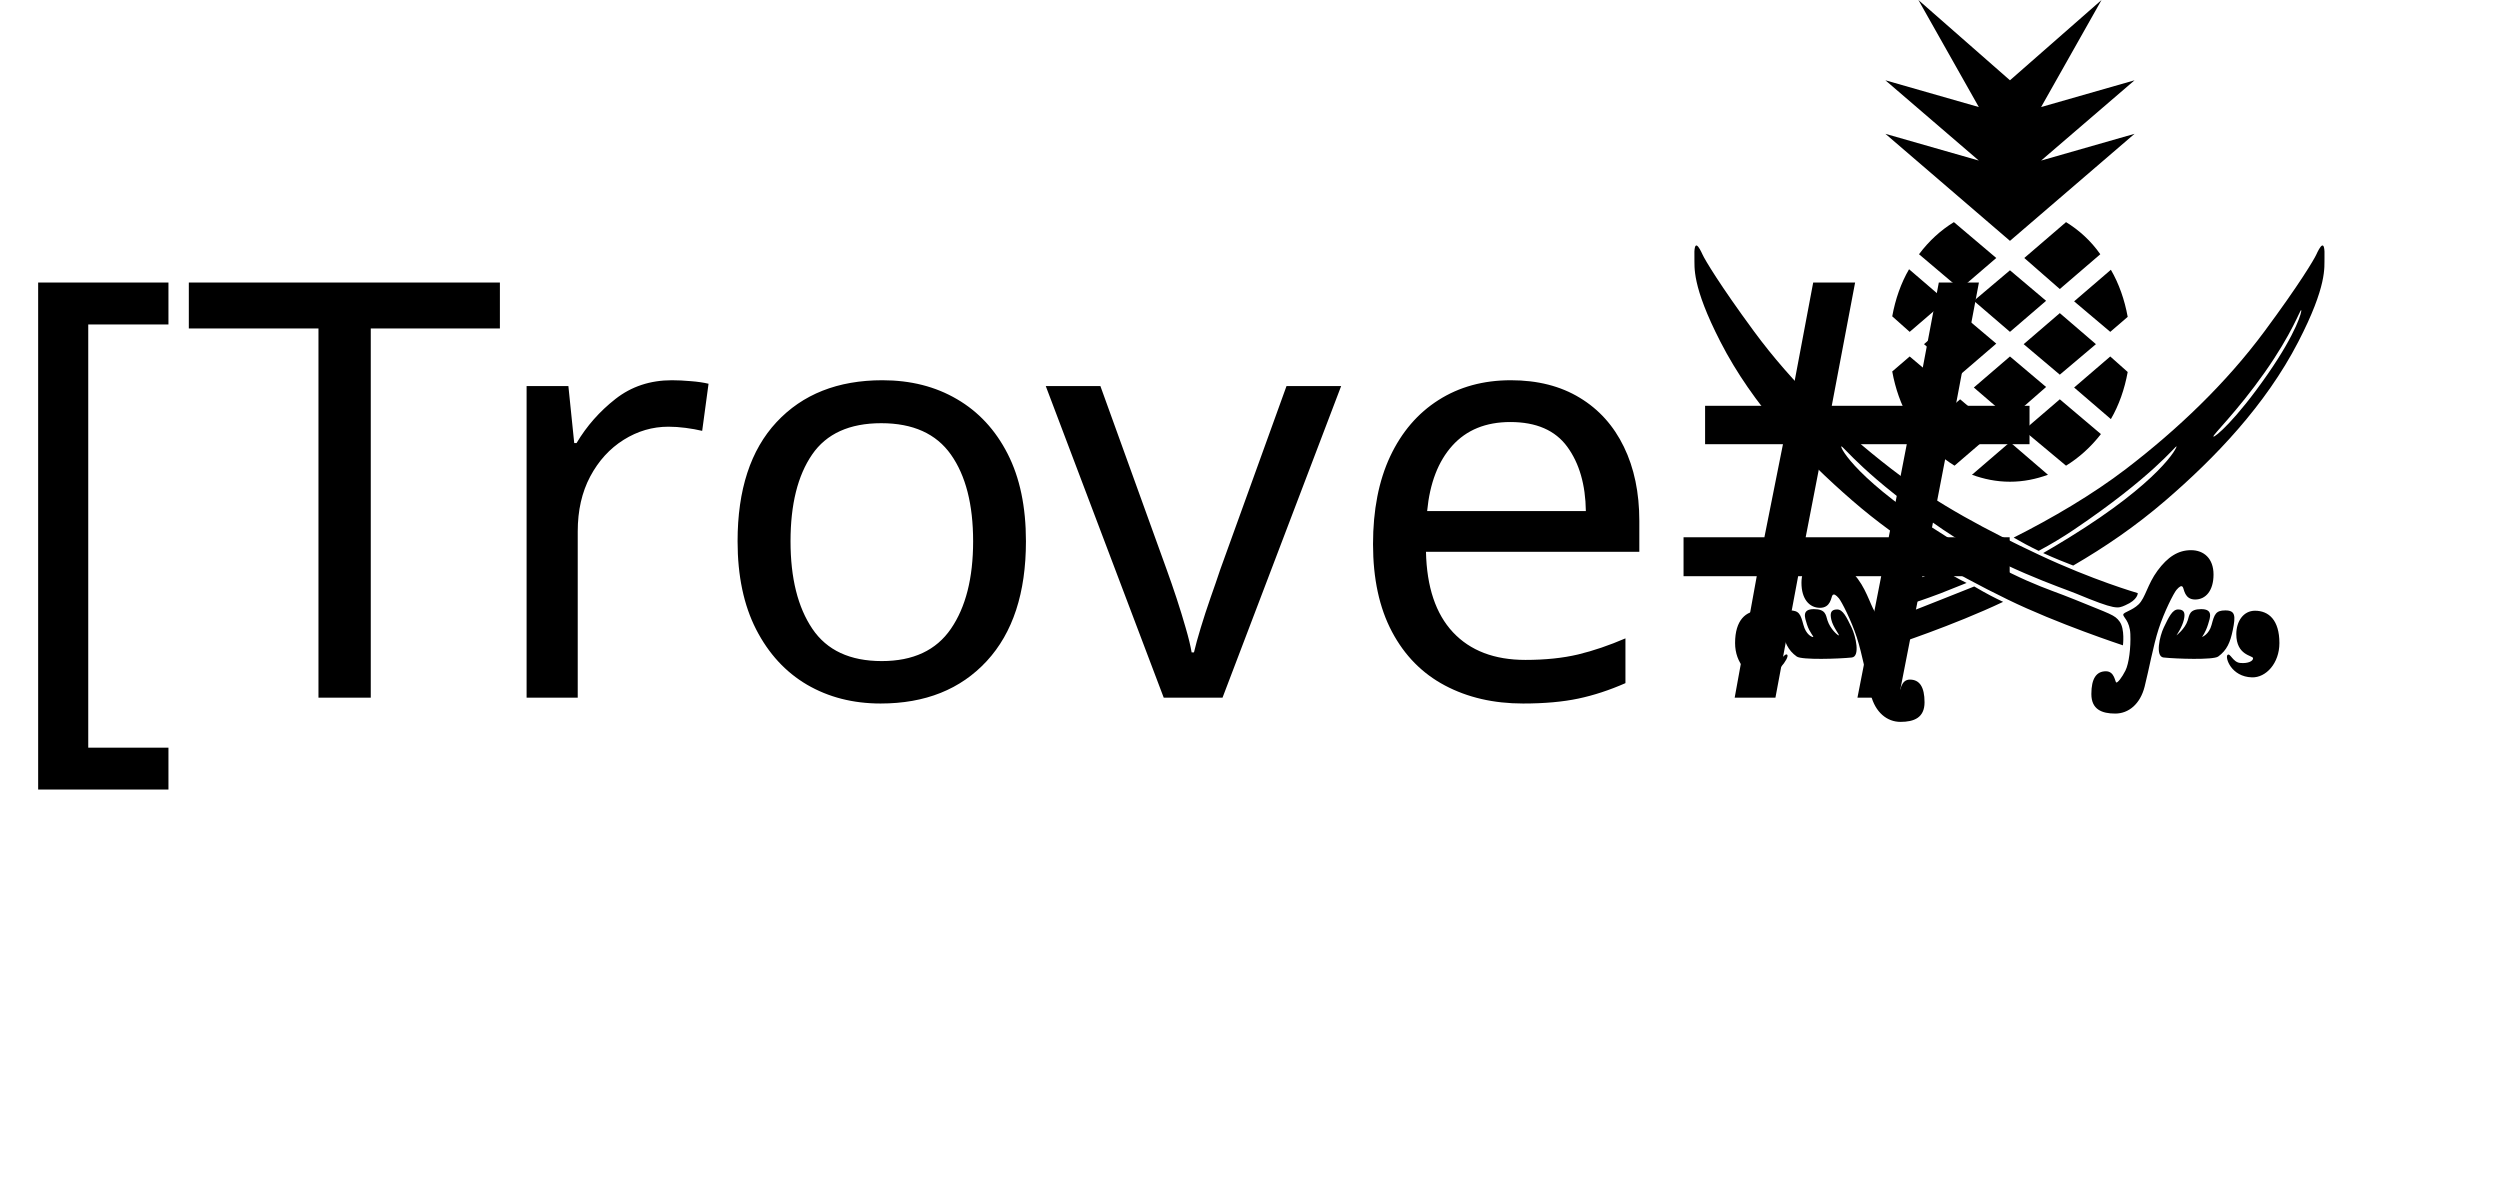
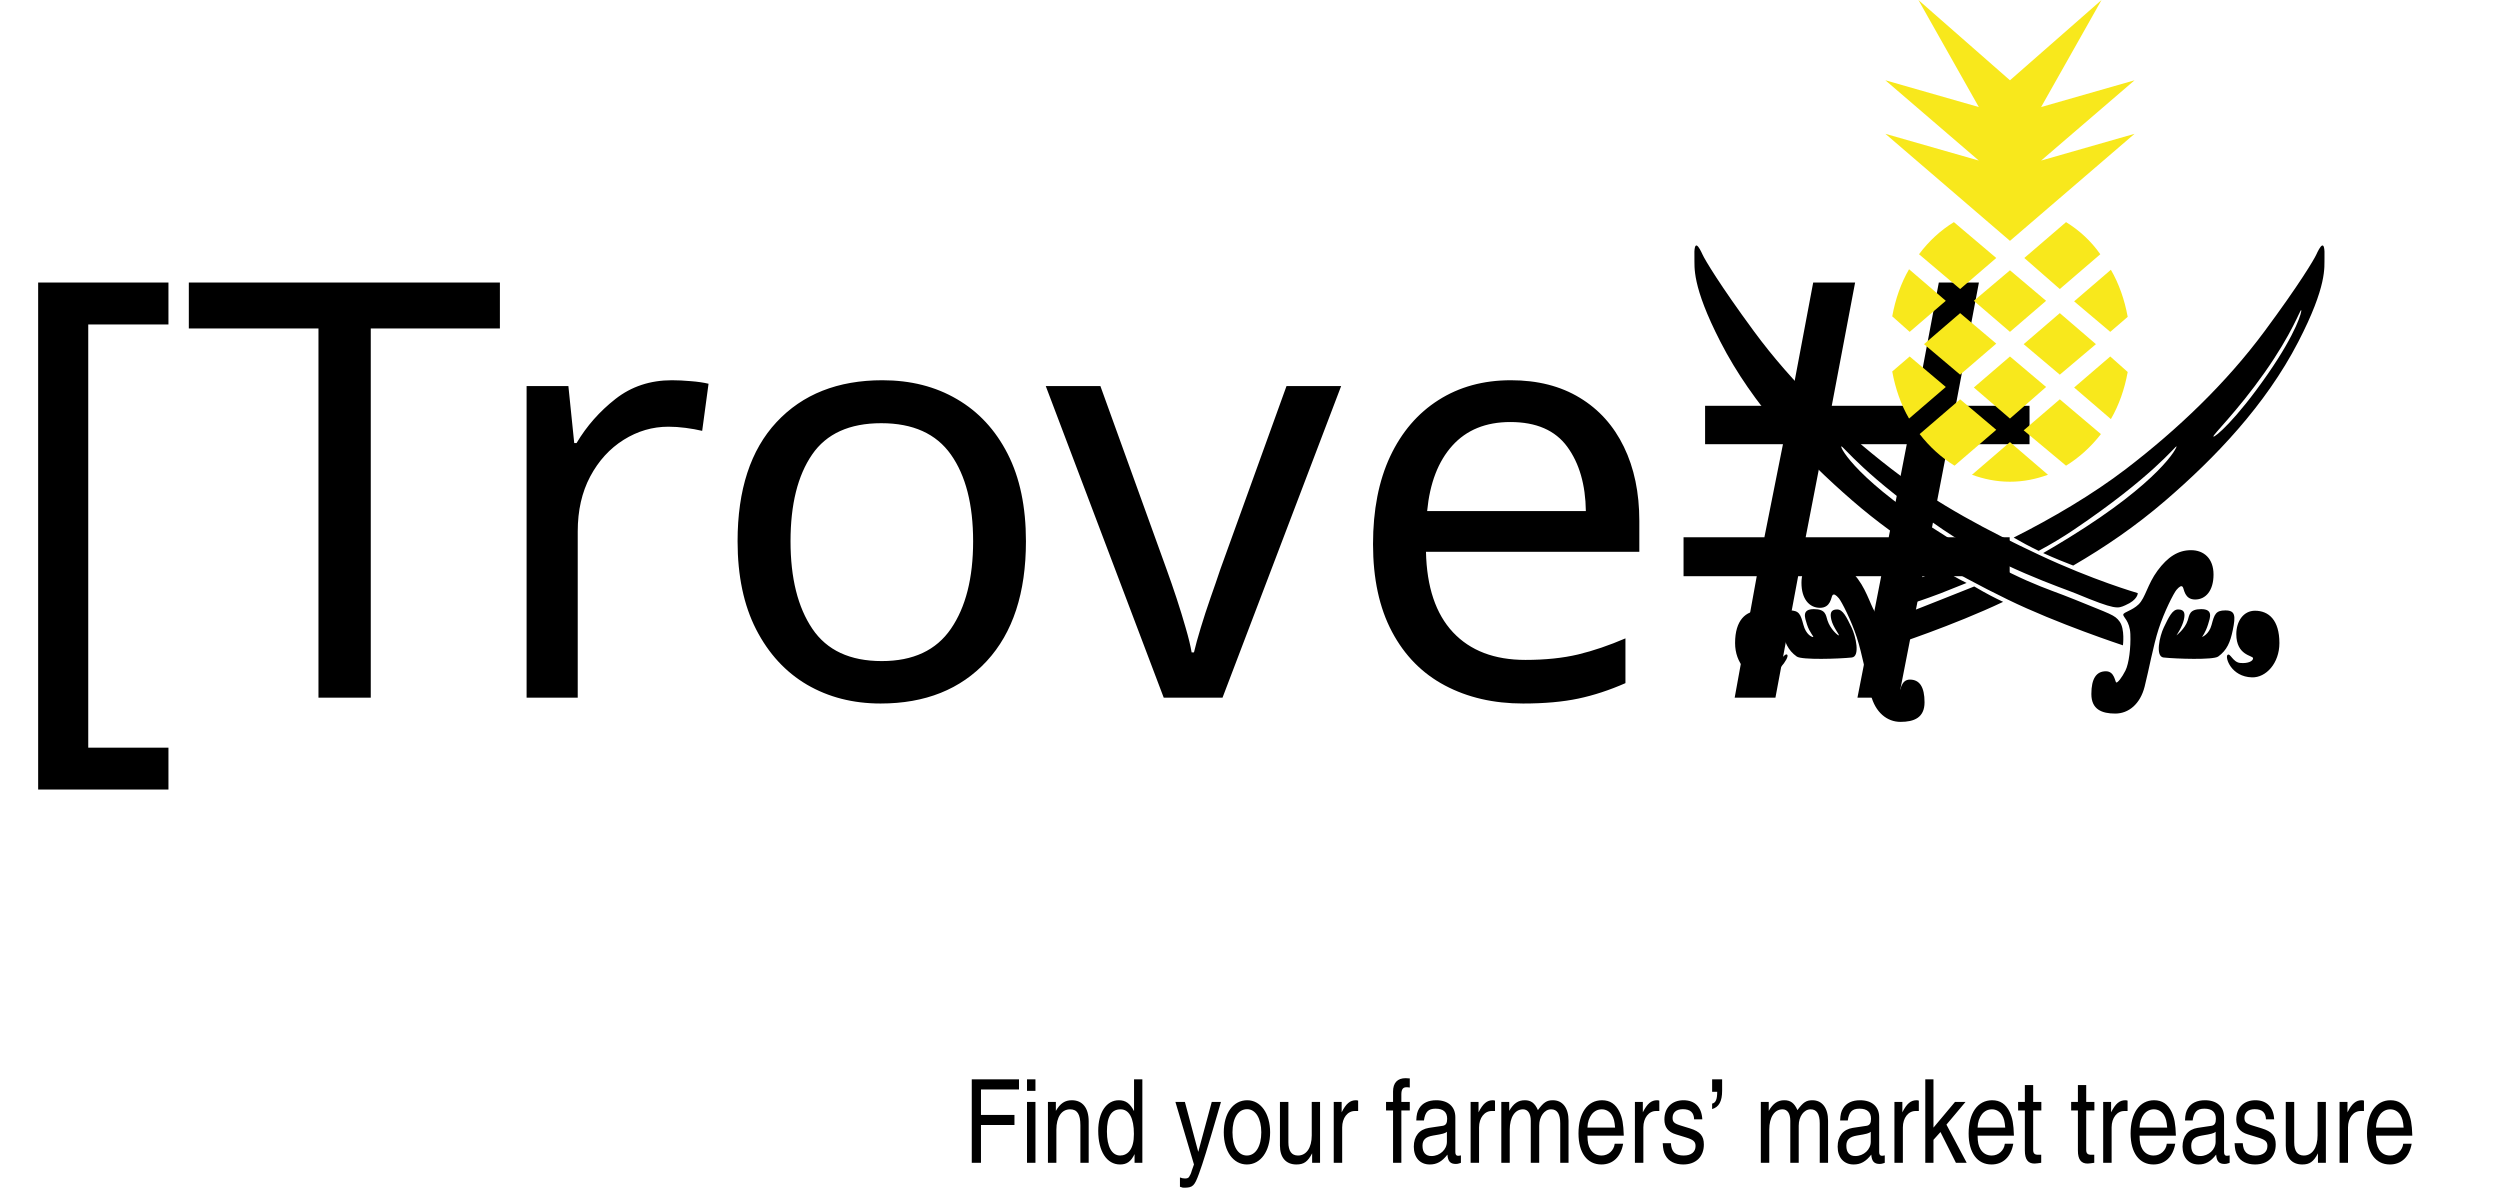
<svg xmlns="http://www.w3.org/2000/svg" width="301px" height="144px" viewBox="0 0 301 144" version="1.1">
  <defs />
  <g id="Page-1" stroke="none" stroke-width="1" fill="none" fill-rule="evenodd">
-     <g id="Group" transform="translate(-1, 0)" fill="#000000">
-       <text id="[Trove#" font-family="Bucanera-FFP, Bucanera" font-size="70" font-weight="normal">
+     <g id="Group" transform="translate(-1, 0)">
+       <text id="[Trove#" font-family="Bucanera-FFP, Bucanera" font-size="70" font-weight="normal" fill="#000000">
        <tspan x="0" y="84">[Trove#</tspan>
      </text>
-       <g id="Layer-1" transform="translate(205, 29)">
+       <g id="Layer-1" transform="translate(205, 29)" fill="#000000">
        <g id="layer1">
          <path d="M75.868,2.063 C75.83,3.142 76.235,5.342 72.705,12.169 C68.762,19.796 62.682,26.133 56.72,31.263 C53.124,34.358 49.44,36.871 45.615,39.093 C44.619,38.717 43.394,38.221 42.024,37.601 C42.014,37.598 42.006,37.592 41.997,37.589 C42.947,37.042 43.974,36.431 45.098,35.737 C56.108,28.948 58.148,24.855 58.053,24.744 C57.957,24.633 55.188,28.37 45.698,34.773 C44.316,35.705 42.899,36.552 41.456,37.322 C40.388,36.81 39.34,36.252 38.445,35.726 C43.054,33.409 47.966,30.528 51.991,27.444 C58.186,22.699 64.017,17.14 68.642,10.896 C72.867,5.193 74.604,2.256 74.87,1.677 C75.288,0.767 75.96,-0.486 75.868,2.063 L75.868,2.063 Z M73.06,8.338 C72.927,8.286 71.995,11.115 68.664,15.846 C65.341,20.568 62.359,23.406 62.492,23.561 C62.626,23.715 65.172,21.621 69.064,16 C72.565,10.944 73.194,8.389 73.06,8.338 L73.06,8.338 Z M53.386,42.41 C53.386,42.41 53.436,43.209 51.881,43.876 C50.966,44.269 50.792,44.475 45.916,42.449 C44.448,41.839 36.447,39.187 29.953,34.773 C20.533,28.37 17.851,24.595 17.691,24.744 C17.531,24.892 19.62,28.948 30.548,35.737 C39.196,41.11 42.215,41.716 45.784,43.181 C50.161,44.978 50.609,45.017 51.205,45.844 C51.854,46.745 51.601,48.698 51.601,48.698 C51.601,48.698 43.665,46.085 37.72,43.181 C31.078,39.938 24.929,36.393 19.013,31.263 C13.097,26.133 7.062,19.796 3.148,12.169 C-0.355,5.342 0.047,3.142 0.008,2.063 C-0.083,-0.486 0.584,0.767 1,1.677 C1.264,2.256 2.987,5.193 7.18,10.896 C11.771,17.14 17.558,22.699 23.706,27.444 C29.35,31.799 35.498,34.97 41.428,37.764 C47.99,40.858 53.386,42.41 53.386,42.41 L53.386,42.41 Z M7.867,44.532 C9.268,44.532 10.132,45.804 10.132,47.347 C10.132,49.934 8.143,49.796 8.101,50.24 C8.058,50.685 8.681,50.998 9.666,50.819 C10.334,50.697 10.942,49.509 11.198,49.855 C11.453,50.2 9.802,52.555 8.234,52.555 C6.536,52.555 4.904,50.858 4.904,48.427 C4.903,45.65 6.202,44.532 7.867,44.532 L7.867,44.532 Z M11.464,44.493 C12.623,44.493 12.792,44.962 13.129,46.228 C13.444,47.413 14.143,47.704 14.295,47.695 C14.447,47.685 13.869,47.17 13.562,46.19 C13.295,45.342 12.907,44.339 14.395,44.339 C15.828,44.339 15.821,45.048 16.026,45.689 C16.359,46.73 17.256,47.511 17.392,47.502 C17.527,47.492 16.692,46.499 16.492,45.611 C16.339,44.93 16.357,44.377 17.192,44.377 C17.891,44.377 18.324,45.304 18.923,46.538 C19.446,47.614 19.98,50.054 18.957,50.163 C17.444,50.324 12.935,50.478 12.33,50.048 C11.26,49.286 10.865,48.312 10.565,46.885 C10.2,45.149 10.241,44.493 11.464,44.493 L11.464,44.493 Z M16.626,42.677 C16.459,42.909 16.426,44.181 15.127,44.181 C13.828,44.181 12.896,43.102 12.896,41.173 C12.896,39.245 14.062,38.241 15.626,38.241 C17.192,38.241 18.457,39.051 19.689,40.709 C20.911,42.354 21.34,44.348 21.954,44.953 C22.843,45.828 24.053,45.601 24.138,45.798 C24.224,45.996 23.019,46.65 23.038,48.518 C23.055,50.139 23.152,51.896 23.586,52.746 C24.019,53.593 24.518,54.21 24.685,54.172 C24.851,54.133 24.884,52.823 25.95,52.823 C27.116,52.823 27.715,53.709 27.715,55.561 C27.715,57.412 26.449,57.914 24.818,57.914 C23.186,57.914 21.787,56.757 21.255,54.674 C20.722,52.591 20.222,49.774 19.556,47.73 C18.89,45.687 17.725,43.41 17.392,43.024 C17.059,42.639 16.792,42.446 16.626,42.677 L16.626,42.677 Z M24.033,43.925 C22.366,43.807 22.215,42.41 22.215,42.41 C22.215,42.41 25.434,41.311 29.91,39.523 C31.009,40.245 31.593,40.605 32.778,41.188 C31.132,41.831 30.109,42.263 29.613,42.449 C25.761,43.895 25.047,43.997 24.033,43.925 L24.033,43.925 Z M37.177,43.464 C31.138,46.326 23.885,48.698 23.885,48.698 C23.885,48.698 23.631,46.745 24.285,45.844 C24.984,44.879 26.15,44.648 29.746,43.181 C31.086,42.636 32.19,42.208 33.698,41.61 C35.354,42.583 36.146,42.968 37.177,43.464 L37.177,43.464 Z M49.552,51.822 C50.611,51.822 50.642,53.133 50.808,53.172 C50.973,53.21 51.469,52.593 51.899,51.745 C52.328,50.896 52.56,48.964 52.495,47.345 C52.428,45.725 51.58,45.28 51.644,44.984 C51.707,44.687 52.713,44.515 53.486,43.768 C54.31,42.971 54.554,41.354 55.766,39.709 C56.989,38.051 58.245,37.241 59.798,37.241 C61.351,37.241 62.508,38.245 62.508,40.173 C62.508,42.102 61.583,43.181 60.293,43.181 C59.005,43.181 58.972,41.909 58.806,41.677 C58.641,41.446 58.376,41.639 58.046,42.024 C57.716,42.41 56.559,44.686 55.898,46.73 C55.237,48.774 54.741,51.591 54.212,53.674 C53.684,55.757 52.295,56.914 50.675,56.914 C49.056,56.914 47.8,56.412 47.8,54.561 C47.8,52.709 48.395,51.822 49.552,51.822 L49.552,51.822 Z M58.245,44.377 C59.073,44.377 59.091,44.93 58.939,45.611 C58.74,46.499 58.046,47.502 58.046,47.502 C58.046,47.502 59.071,46.73 59.402,45.689 C59.605,45.048 59.598,44.339 61.021,44.339 C62.498,44.339 62.111,45.342 61.847,46.19 C61.542,47.17 61.12,47.695 61.12,47.695 C61.12,47.695 61.964,47.413 62.277,46.228 C62.611,44.962 62.779,44.493 63.929,44.493 C65.143,44.493 65.183,45.149 64.822,46.885 C64.524,48.312 64.132,49.286 63.069,50.048 C62.469,50.478 57.994,50.324 56.493,50.163 C55.477,50.054 56.007,47.614 56.526,46.538 C57.121,45.304 57.551,44.377 58.245,44.377 L58.245,44.377 Z M65.714,50.819 C66.7,50.913 67.3,50.574 67.267,50.24 C67.236,49.907 65.251,49.934 65.251,47.347 C65.251,45.804 66.109,44.532 67.499,44.532 C69.152,44.532 70.44,45.65 70.44,48.427 C70.44,50.858 68.821,52.605 67.135,52.555 C64.62,52.481 63.874,50.151 64.193,49.855 C64.513,49.558 64.827,50.735 65.714,50.819 L65.714,50.819 Z" id="svg_7" />
        </g>
      </g>
-       <path d="M228,16.111 L239.25,19.333 L228,9.667 L239.25,12.889 L231.975,0 L243,9.667 L254.025,0 L246.75,12.889 L258,9.667 L246.75,19.333 L258,16.111 L243,29 L228,16.111 L228,16.111 Z M232.65,41.438 L237,45.111 L241.35,41.373 L237,37.7 L232.65,41.438 L232.65,41.438 Z M232.05,30.611 L237,34.8 L241.35,31.062 L236.25,26.744 C234.675,27.711 233.25,29 232.05,30.611 L232.05,30.611 Z M230.925,39.956 L235.275,36.218 L230.85,32.416 C229.875,34.091 229.2,36.024 228.825,38.087 L230.925,39.956 L230.925,39.956 Z M230.925,42.92 L228.825,44.724 C229.2,46.787 229.875,48.72 230.85,50.396 L235.275,46.593 L230.925,42.92 L230.925,42.92 Z M253.35,41.438 L249,37.7 L244.65,41.438 L249,45.111 L253.35,41.438 L253.35,41.438 Z M238.65,36.218 L243,39.956 L247.35,36.218 L243,32.544 L238.65,36.218 L238.65,36.218 Z M255.075,42.92 L250.725,46.658 L255.15,50.46 C256.125,48.784 256.8,46.851 257.175,44.789 L255.075,42.92 L255.075,42.92 Z M249,34.8 L253.875,30.611 C252.75,29 251.325,27.711 249.75,26.744 L244.725,31.062 L249,34.8 L249,34.8 Z M237,48.076 L232.125,52.264 C233.325,53.811 234.75,55.1 236.325,56.067 L241.35,51.749 L237,48.076 L237,48.076 Z M243,53.231 L238.425,57.162 C239.85,57.678 241.35,58 243,58 C244.65,58 246.15,57.678 247.575,57.162 L243,53.231 L243,53.231 Z M255.075,39.956 L257.175,38.151 C256.8,36.089 256.125,34.156 255.15,32.48 L250.725,36.282 L255.075,39.956 L255.075,39.956 Z M247.35,46.593 L243,42.92 L238.65,46.658 L243,50.396 L247.35,46.593 L247.35,46.593 Z M253.95,52.264 L249,48.076 L244.65,51.813 L249.75,56.067 C251.325,55.1 252.75,53.811 253.95,52.264 L253.95,52.264 Z" id="Shape" />
+       <path d="M228,16.111 L239.25,19.333 L228,9.667 L239.25,12.889 L231.975,0 L243,9.667 L254.025,0 L246.75,12.889 L258,9.667 L246.75,19.333 L258,16.111 L243,29 L228,16.111 L228,16.111 Z M232.65,41.438 L237,45.111 L241.35,41.373 L237,37.7 L232.65,41.438 L232.65,41.438 Z M232.05,30.611 L237,34.8 L241.35,31.062 L236.25,26.744 C234.675,27.711 233.25,29 232.05,30.611 L232.05,30.611 Z M230.925,39.956 L235.275,36.218 L230.85,32.416 C229.875,34.091 229.2,36.024 228.825,38.087 L230.925,39.956 L230.925,39.956 Z M230.925,42.92 L228.825,44.724 C229.2,46.787 229.875,48.72 230.85,50.396 L235.275,46.593 L230.925,42.92 L230.925,42.92 Z M253.35,41.438 L249,37.7 L244.65,41.438 L249,45.111 L253.35,41.438 L253.35,41.438 Z M238.65,36.218 L243,39.956 L247.35,36.218 L243,32.544 L238.65,36.218 L238.65,36.218 Z M255.075,42.92 L250.725,46.658 L255.15,50.46 C256.125,48.784 256.8,46.851 257.175,44.789 L255.075,42.92 L255.075,42.92 Z M249,34.8 L253.875,30.611 C252.75,29 251.325,27.711 249.75,26.744 L244.725,31.062 L249,34.8 L249,34.8 Z M237,48.076 L232.125,52.264 C233.325,53.811 234.75,55.1 236.325,56.067 L241.35,51.749 L237,48.076 L237,48.076 Z M243,53.231 L238.425,57.162 C239.85,57.678 241.35,58 243,58 C244.65,58 246.15,57.678 247.575,57.162 L243,53.231 L243,53.231 Z M255.075,39.956 L257.175,38.151 C256.8,36.089 256.125,34.156 255.15,32.48 L250.725,36.282 L255.075,39.956 L255.075,39.956 Z M247.35,46.593 L243,42.92 L238.65,46.658 L243,50.396 L247.35,46.593 L247.35,46.593 Z M253.95,52.264 L249,48.076 L244.65,51.813 L249.75,56.067 C251.325,55.1 252.75,53.811 253.95,52.264 L253.95,52.264 Z" id="Shape" fill="#F8E81C" />
+       <text id="Find-your-farmers’-m" font-family="ArialNarrow, Arial Narrow" font-size="14" font-weight="normal" fill="#000000">
+         <tspan x="117" y="140">Find your farmers’ market treasure</tspan>
+       </text>
    </g>
  </g>
</svg>
